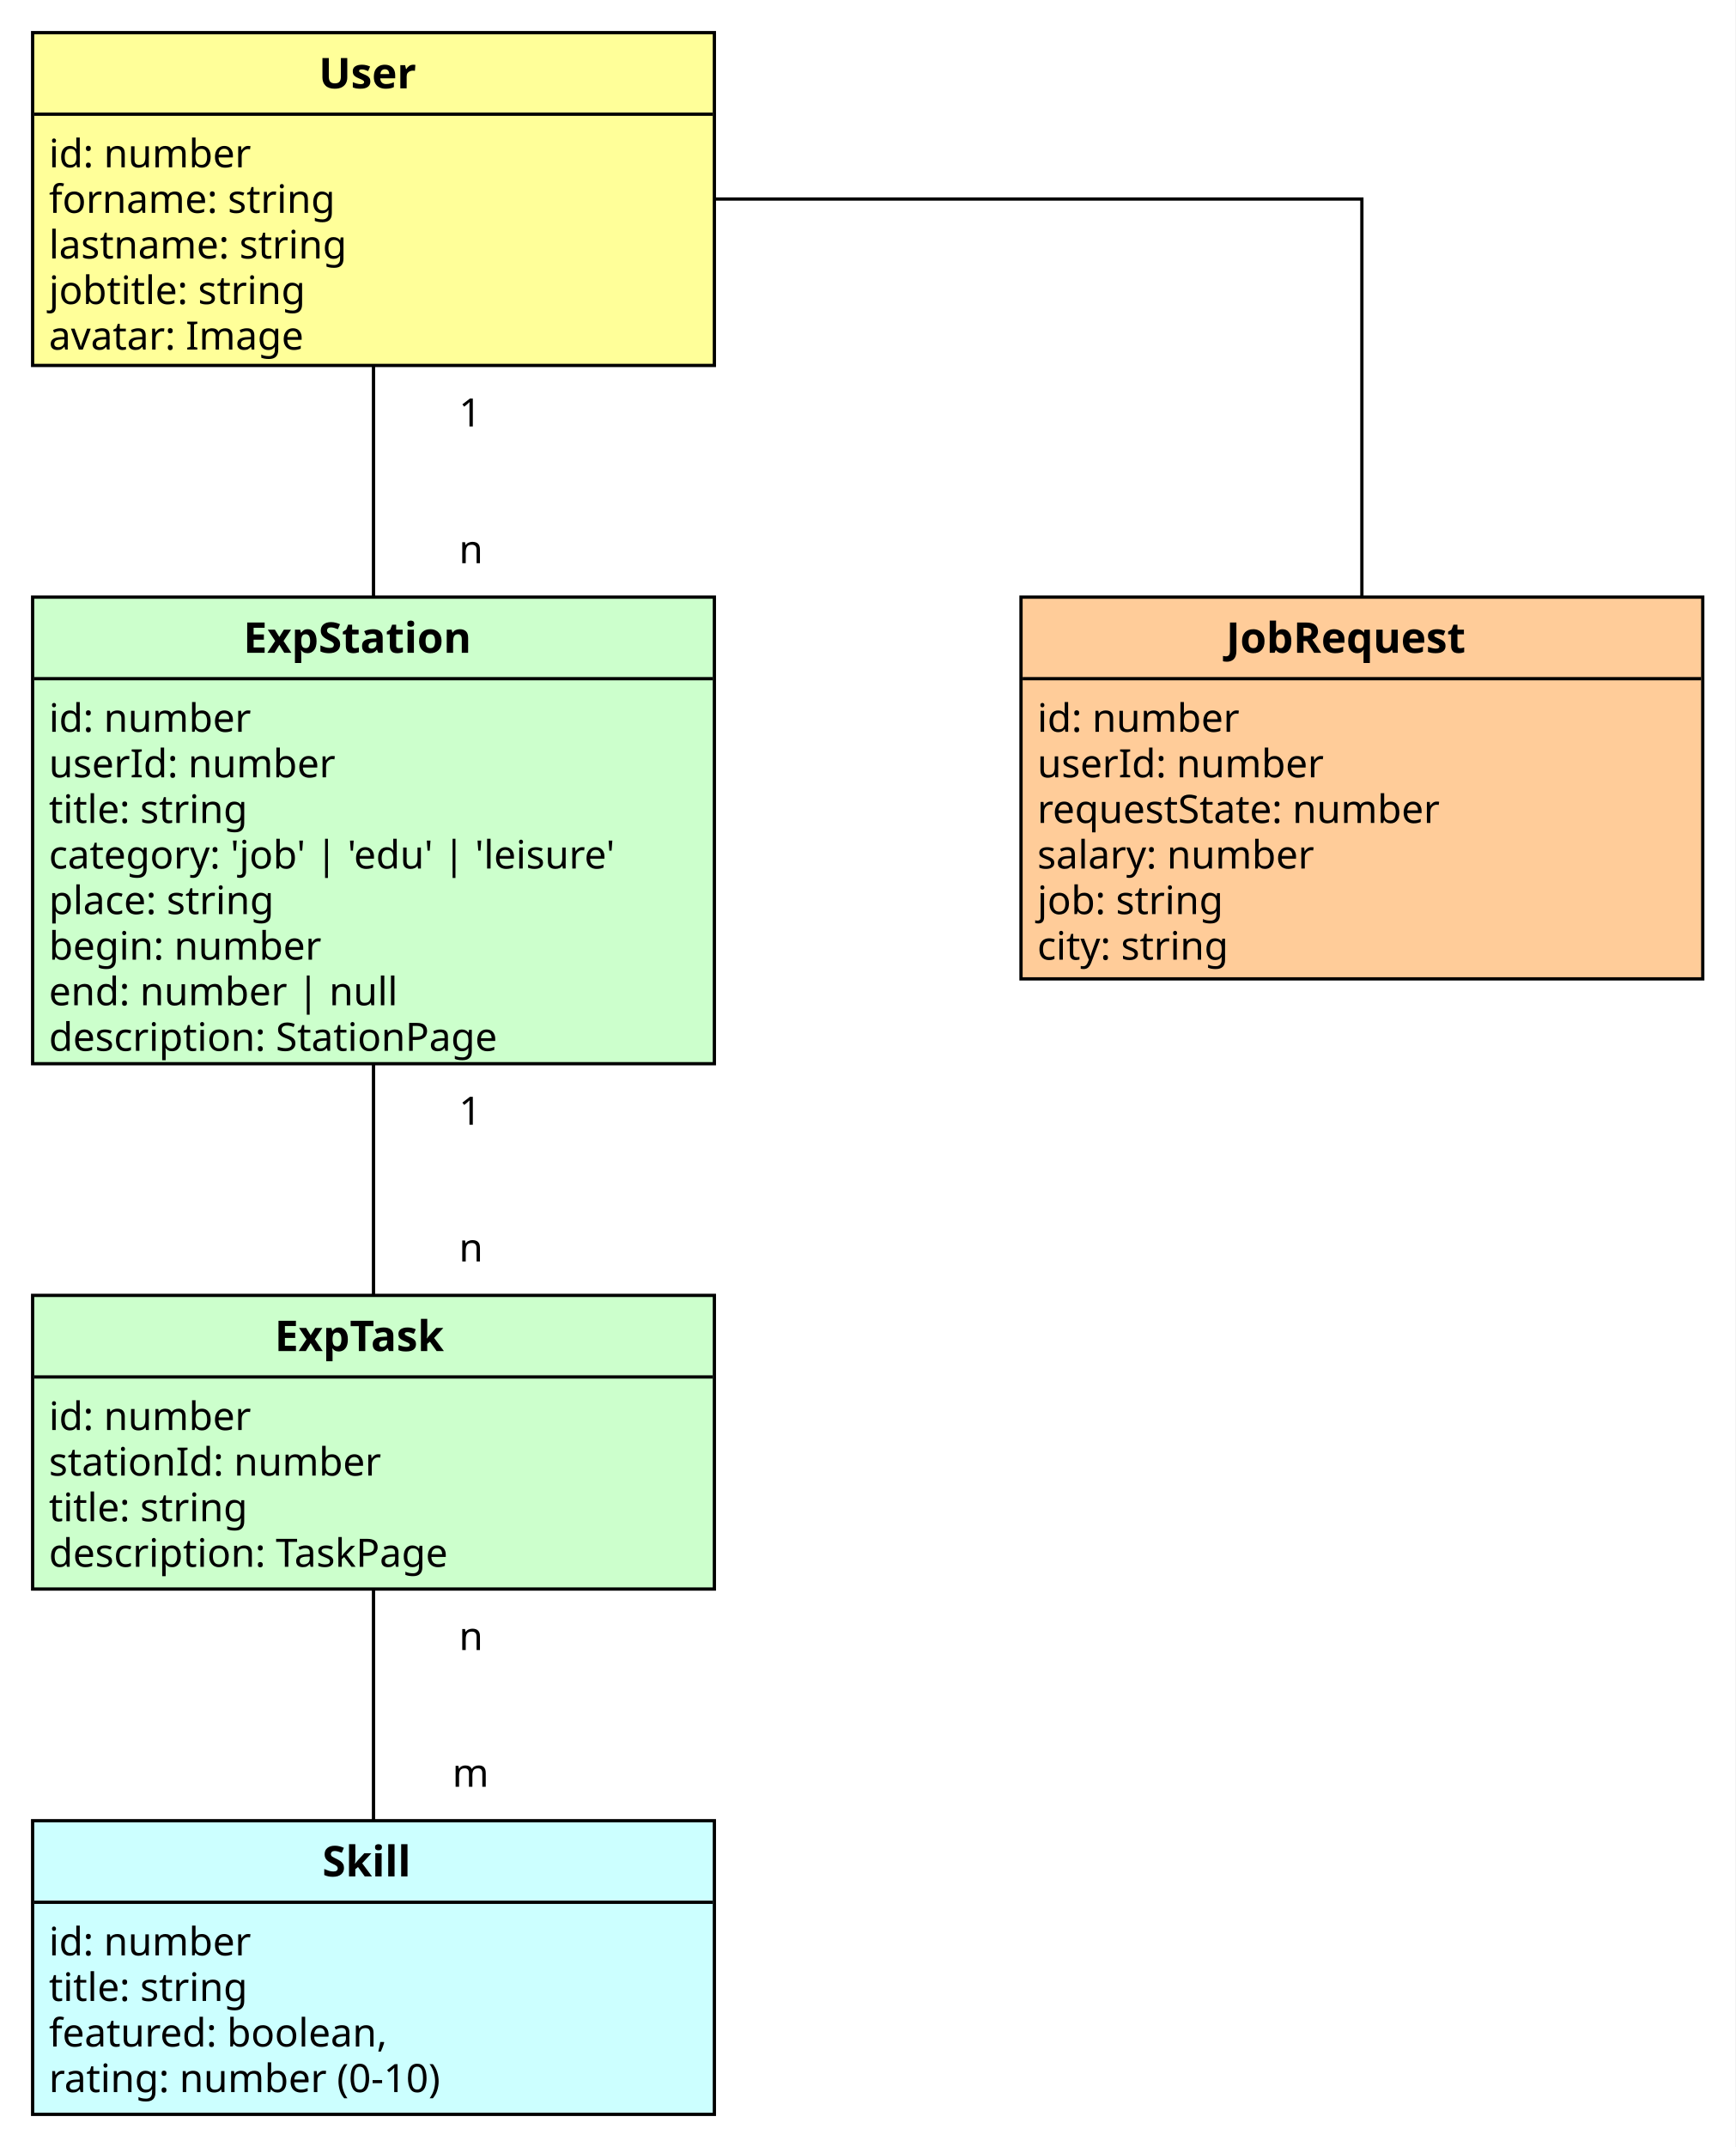
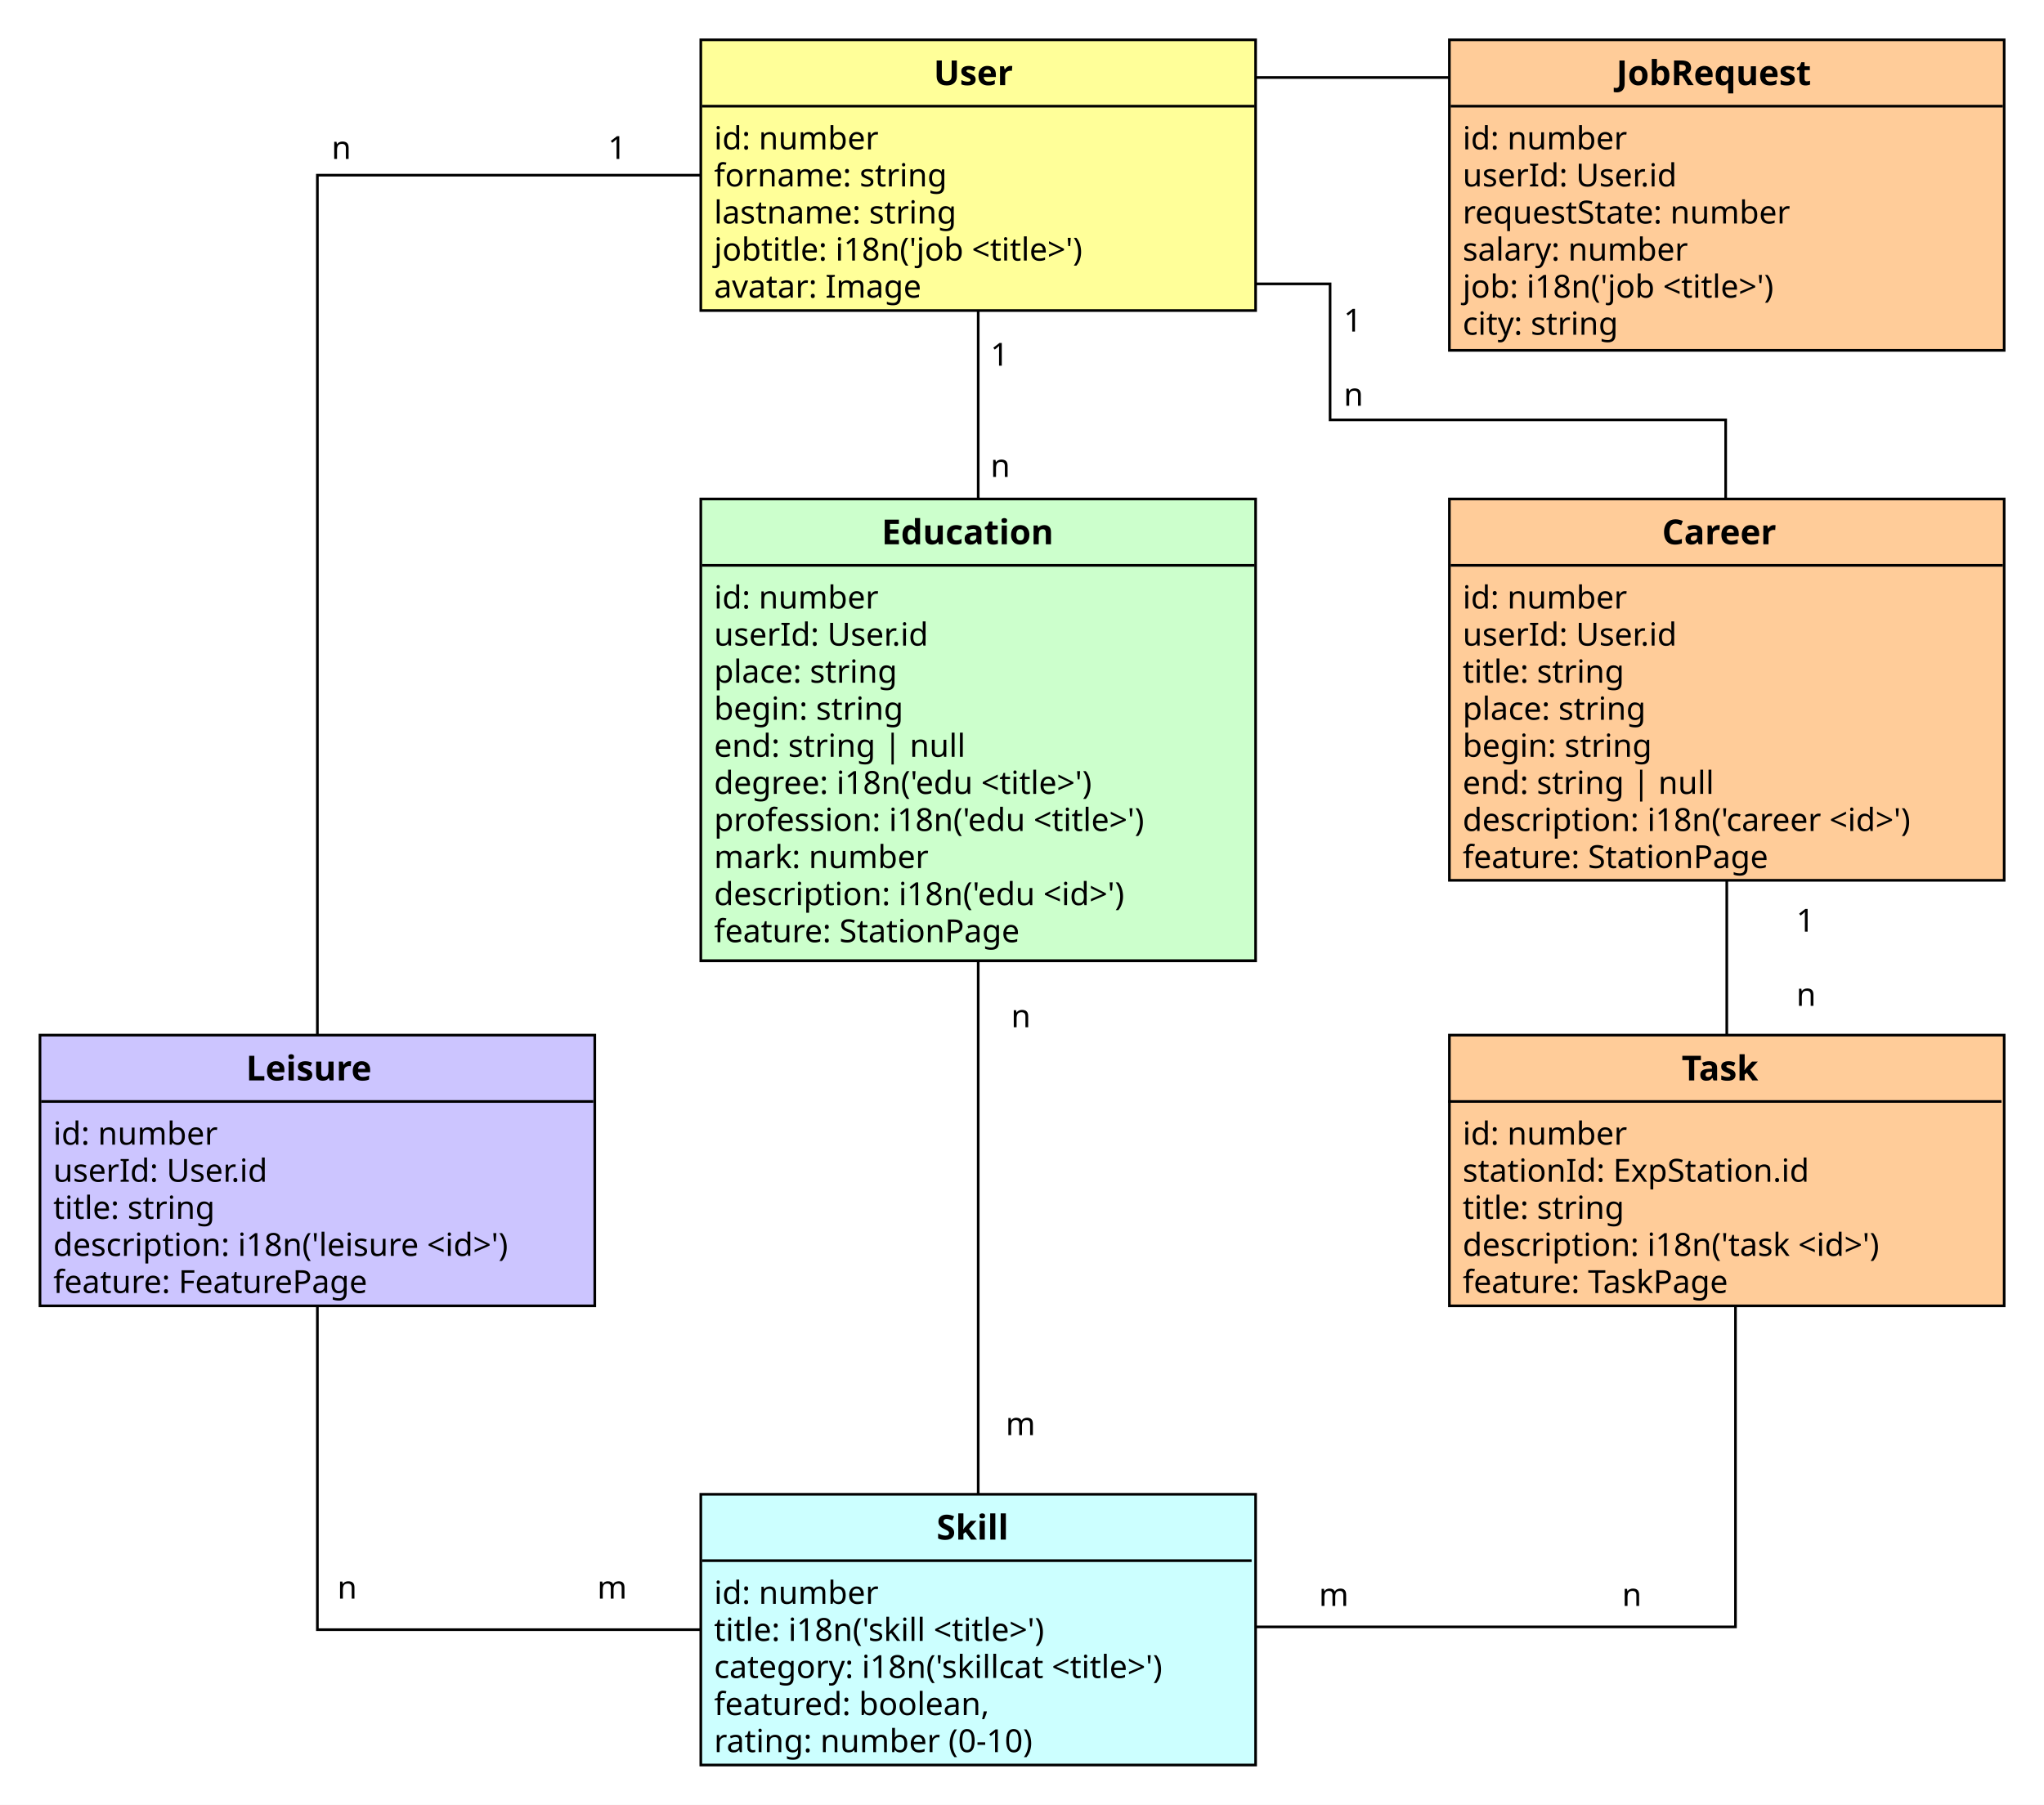
- <svg xmlns="http://www.w3.org/2000/svg" fill-opacity="1" color-rendering="auto" color-interpolation="auto" text-rendering="auto" stroke="black" stroke-linecap="square" width="798" stroke-miterlimit="10" shape-rendering="auto" stroke-opacity="1" fill="black" stroke-dasharray="none" font-weight="normal" stroke-width="1" height="987" font-family="'Dialog'" font-style="normal" stroke-linejoin="miter" font-size="12px" stroke-dashoffset="0" image-rendering="auto">
+ <svg xmlns="http://www.w3.org/2000/svg" fill-opacity="1" color-rendering="auto" color-interpolation="auto" text-rendering="auto" stroke="black" stroke-linecap="square" width="770" stroke-miterlimit="10" shape-rendering="auto" stroke-opacity="1" fill="black" stroke-dasharray="none" font-weight="normal" stroke-width="1" height="680" font-family="'Dialog'" font-style="normal" stroke-linejoin="miter" font-size="12px" stroke-dashoffset="0" image-rendering="auto">
  <defs id="genericDefs" />
  <g>
    <defs id="defs1">
      <clipPath clipPathUnits="userSpaceOnUse" id="clipPath1">
-         <path d="M0 0 L798 0 L798 987 L0 987 L0 0 Z" />
+         <path d="M0 0 L770 0 L770 680 L0 680 L0 0 Z" />
      </clipPath>
      <clipPath clipPathUnits="userSpaceOnUse" id="clipPath2">
-         <path d="M703 184 L1235 184 L1235 842 L703 842 L703 184 Z" />
+         <path d="M449 179 L1219 179 L1219 859 L449 859 L449 179 Z" />
      </clipPath>
      <clipPath clipPathUnits="userSpaceOnUse" id="clipPath3">
        <path d="M713 194 L713 296 L922 296 L922 194 Z" />
      </clipPath>
      <clipPath clipPathUnits="userSpaceOnUse" id="clipPath4">
-         <path d="M713 367 L713 510 L922 510 L922 367 Z" />
+         <path d="M995 367 L995 510 L1204 510 L1204 367 Z" />
      </clipPath>
      <clipPath clipPathUnits="userSpaceOnUse" id="clipPath5">
-         <path d="M713 581 L713 671 L922 671 L922 581 Z" />
+         <path d="M994 569 L994 671 L1203 671 L1203 569 Z" />
      </clipPath>
      <clipPath clipPathUnits="userSpaceOnUse" id="clipPath6">
-         <path d="M713 742 L713 832 L922 832 L922 742 Z" />
+         <path d="M713 742 L713 844 L921 844 L921 742 Z" />
      </clipPath>
      <clipPath clipPathUnits="userSpaceOnUse" id="clipPath7">
-         <path d="M1016 367 L1016 484 L1225 484 L1225 367 Z" />
+         <path d="M995 194 L995 311 L1204 311 L1204 194 Z" />
+       </clipPath>
+       <clipPath clipPathUnits="userSpaceOnUse" id="clipPath8">
+         <path d="M464 569 L464 671 L673 671 L673 569 Z" />
+       </clipPath>
+       <clipPath clipPathUnits="userSpaceOnUse" id="clipPath9">
+         <path d="M713 367 L713 541 L922 541 L922 367 Z" />
      </clipPath>
    </defs>
-     <g fill="white" text-rendering="geometricPrecision" shape-rendering="geometricPrecision" transform="scale(1.5,1.5) translate(-703,-184)" stroke="white">
-       <rect x="703" width="532" height="658" y="184" clip-path="url(#clipPath2)" stroke="none" />
+     <g fill="white" text-rendering="geometricPrecision" shape-rendering="geometricPrecision" transform="translate(-449,-179)" stroke="white">
+       <rect x="449" width="770" height="680" y="179" clip-path="url(#clipPath2)" stroke="none" />
    </g>
-     <g fill="rgb(255,255,153)" text-rendering="geometricPrecision" shape-rendering="geometricPrecision" transform="matrix(1.5,0,0,1.5,-1054.5,-276)" stroke="rgb(255,255,153)">
+     <g fill="rgb(255,255,153)" text-rendering="geometricPrecision" shape-rendering="geometricPrecision" transform="matrix(1,0,0,1,-449,-179)" stroke="rgb(255,255,153)">
      <rect x="713" width="209" height="102" y="194" clip-path="url(#clipPath2)" stroke="none" />
    </g>
-     <g text-rendering="geometricPrecision" stroke-miterlimit="1.45" shape-rendering="geometricPrecision" transform="matrix(1.5,0,0,1.5,-1054.5,-276)" stroke-linecap="butt">
+     <g text-rendering="geometricPrecision" stroke-miterlimit="1.45" shape-rendering="geometricPrecision" transform="matrix(1,0,0,1,-449,-179)" stroke-linecap="butt">
      <rect fill="none" x="713" width="209" height="102" y="194" clip-path="url(#clipPath2)" />
      <text x="800.739" font-size="13px" y="211.067" clip-path="url(#clipPath3)" font-family="sans-serif" stroke="none" font-weight="bold" xml:space="preserve">User</text>
      <line stroke-linecap="square" clip-path="url(#clipPath3)" fill="none" x1="714" x2="921" y1="219" y2="219" stroke-miterlimit="10" />
      <text x="718" xml:space="preserve" y="235.272" clip-path="url(#clipPath3)" font-family="sans-serif" stroke="none">id: number</text>
      <text x="718" xml:space="preserve" y="249.24" clip-path="url(#clipPath3)" font-family="sans-serif" stroke="none">forname: string</text>
      <text x="718" xml:space="preserve" y="263.209" clip-path="url(#clipPath3)" font-family="sans-serif" stroke="none">lastname: string</text>
-       <text x="718" xml:space="preserve" y="277.178" clip-path="url(#clipPath3)" font-family="sans-serif" stroke="none">jobtitle: string</text>
+       <text x="718" xml:space="preserve" y="277.178" clip-path="url(#clipPath3)" font-family="sans-serif" stroke="none">jobtitle: i18n('job &lt;title&gt;')</text>
      <text x="718" xml:space="preserve" y="291.147" clip-path="url(#clipPath3)" font-family="sans-serif" stroke="none">avatar: Image</text>
      <line stroke-linecap="square" clip-path="url(#clipPath3)" fill="none" x1="714" x2="921" y1="298" y2="298" stroke-miterlimit="10" />
    </g>
-     <g fill="rgb(204,255,204)" text-rendering="geometricPrecision" shape-rendering="geometricPrecision" transform="matrix(1.5,0,0,1.5,-1054.5,-276)" stroke="rgb(204,255,204)">
-       <rect x="713" width="209" height="143" y="367" clip-path="url(#clipPath2)" stroke="none" />
+     <g fill="rgb(255,204,153)" text-rendering="geometricPrecision" shape-rendering="geometricPrecision" transform="matrix(1,0,0,1,-449,-179)" stroke="rgb(255,204,153)">
+       <rect x="995" width="209" height="143.674" y="367" clip-path="url(#clipPath2)" stroke="none" />
    </g>
-     <g text-rendering="geometricPrecision" stroke-miterlimit="1.45" shape-rendering="geometricPrecision" transform="matrix(1.5,0,0,1.5,-1054.5,-276)" stroke-linecap="butt">
-       <rect fill="none" x="713" width="209" height="143" y="367" clip-path="url(#clipPath2)" />
-       <text x="777.611" font-size="13px" y="384.067" clip-path="url(#clipPath4)" font-family="sans-serif" stroke="none" font-weight="bold" xml:space="preserve">ExpStation</text>
-       <line stroke-linecap="square" clip-path="url(#clipPath4)" fill="none" x1="714" x2="921" y1="392" y2="392" stroke-miterlimit="10" />
-       <text x="718" xml:space="preserve" y="408.272" clip-path="url(#clipPath4)" font-family="sans-serif" stroke="none">id: number</text>
-       <text x="718" xml:space="preserve" y="422.24" clip-path="url(#clipPath4)" font-family="sans-serif" stroke="none">userId: number</text>
-       <text x="718" xml:space="preserve" y="436.209" clip-path="url(#clipPath4)" font-family="sans-serif" stroke="none">title: string</text>
-       <text x="718" xml:space="preserve" y="450.178" clip-path="url(#clipPath4)" font-family="sans-serif" stroke="none">category: 'job' | 'edu' | 'leisure'</text>
-       <text x="718" xml:space="preserve" y="464.147" clip-path="url(#clipPath4)" font-family="sans-serif" stroke="none">place: string</text>
-       <text x="718" xml:space="preserve" y="478.115" clip-path="url(#clipPath4)" font-family="sans-serif" stroke="none">begin: number</text>
-       <text x="718" xml:space="preserve" y="492.084" clip-path="url(#clipPath4)" font-family="sans-serif" stroke="none">end: number | null</text>
-       <text x="718" xml:space="preserve" y="506.053" clip-path="url(#clipPath4)" font-family="sans-serif" stroke="none">description: StationPage</text>
-       <line stroke-linecap="square" clip-path="url(#clipPath4)" fill="none" x1="714" x2="921" y1="513" y2="513" stroke-miterlimit="10" />
+     <g text-rendering="geometricPrecision" stroke-miterlimit="1.45" shape-rendering="geometricPrecision" transform="matrix(1,0,0,1,-449,-179)" stroke-linecap="butt">
+       <rect fill="none" x="995" width="209" height="143.674" y="367" clip-path="url(#clipPath2)" />
+       <text x="1075.116" font-size="13px" y="384.067" clip-path="url(#clipPath4)" font-family="sans-serif" stroke="none" font-weight="bold" xml:space="preserve">Career</text>
+       <line stroke-linecap="square" clip-path="url(#clipPath4)" fill="none" x1="996" x2="1203" y1="392" y2="392" stroke-miterlimit="10" />
+       <text x="1000" xml:space="preserve" y="408.272" clip-path="url(#clipPath4)" font-family="sans-serif" stroke="none">id: number</text>
+       <text x="1000" xml:space="preserve" y="422.24" clip-path="url(#clipPath4)" font-family="sans-serif" stroke="none">userId: User.id</text>
+       <text x="1000" xml:space="preserve" y="436.209" clip-path="url(#clipPath4)" font-family="sans-serif" stroke="none">title: string</text>
+       <text x="1000" xml:space="preserve" y="450.178" clip-path="url(#clipPath4)" font-family="sans-serif" stroke="none">place: string</text>
+       <text x="1000" xml:space="preserve" y="464.147" clip-path="url(#clipPath4)" font-family="sans-serif" stroke="none">begin: string</text>
+       <text x="1000" xml:space="preserve" y="478.115" clip-path="url(#clipPath4)" font-family="sans-serif" stroke="none">end: string | null</text>
+       <text x="1000" xml:space="preserve" y="492.084" clip-path="url(#clipPath4)" font-family="sans-serif" stroke="none">description: i18n('career &lt;id&gt;')</text>
+       <text x="1000" xml:space="preserve" y="506.053" clip-path="url(#clipPath4)" font-family="sans-serif" stroke="none">feature: StationPage</text>
+       <line stroke-linecap="square" clip-path="url(#clipPath4)" fill="none" x1="996" x2="1203" y1="513" y2="513" stroke-miterlimit="10" />
    </g>
-     <g fill="rgb(204,255,204)" text-rendering="geometricPrecision" shape-rendering="geometricPrecision" transform="matrix(1.5,0,0,1.5,-1054.5,-276)" stroke="rgb(204,255,204)">
-       <rect x="713" width="209" height="90" y="581" clip-path="url(#clipPath2)" stroke="none" />
+     <g fill="rgb(255,204,153)" text-rendering="geometricPrecision" shape-rendering="geometricPrecision" transform="matrix(1,0,0,1,-449,-179)" stroke="rgb(255,204,153)">
+       <rect x="995" width="209" height="102" y="569" clip-path="url(#clipPath2)" stroke="none" />
    </g>
-     <g text-rendering="geometricPrecision" stroke-miterlimit="1.45" shape-rendering="geometricPrecision" transform="matrix(1.5,0,0,1.5,-1054.5,-276)" stroke-linecap="butt">
-       <rect fill="none" x="713" width="209" height="90" y="581" clip-path="url(#clipPath2)" />
-       <text x="787.203" font-size="13px" y="598.067" clip-path="url(#clipPath5)" font-family="sans-serif" stroke="none" font-weight="bold" xml:space="preserve">ExpTask</text>
-       <line stroke-linecap="square" clip-path="url(#clipPath5)" fill="none" x1="714" x2="921" y1="606" y2="606" stroke-miterlimit="10" />
-       <text x="718" xml:space="preserve" y="622.271" clip-path="url(#clipPath5)" font-family="sans-serif" stroke="none">id: number</text>
-       <text x="718" xml:space="preserve" y="636.24" clip-path="url(#clipPath5)" font-family="sans-serif" stroke="none">stationId: number</text>
-       <text x="718" xml:space="preserve" y="650.209" clip-path="url(#clipPath5)" font-family="sans-serif" stroke="none">title: string</text>
-       <text x="718" xml:space="preserve" y="664.178" clip-path="url(#clipPath5)" font-family="sans-serif" stroke="none">description: TaskPage</text>
-       <line stroke-linecap="square" clip-path="url(#clipPath5)" fill="none" x1="714" x2="921" y1="672" y2="672" stroke-miterlimit="10" />
+     <g text-rendering="geometricPrecision" stroke-miterlimit="1.45" shape-rendering="geometricPrecision" transform="matrix(1,0,0,1,-449,-179)" stroke-linecap="butt">
+       <rect fill="none" x="995" width="209" height="102" y="569" clip-path="url(#clipPath2)" />
+       <text x="1082.488" font-size="13px" y="586.067" clip-path="url(#clipPath5)" font-family="sans-serif" stroke="none" font-weight="bold" xml:space="preserve">Task</text>
+       <line stroke-linecap="square" clip-path="url(#clipPath5)" fill="none" x1="995" x2="1203" y1="594" y2="594" stroke-miterlimit="10" />
+       <text x="1000" xml:space="preserve" y="610.271" clip-path="url(#clipPath5)" font-family="sans-serif" stroke="none">id: number</text>
+       <text x="1000" xml:space="preserve" y="624.24" clip-path="url(#clipPath5)" font-family="sans-serif" stroke="none">stationId: ExpStation.id</text>
+       <text x="1000" xml:space="preserve" y="638.209" clip-path="url(#clipPath5)" font-family="sans-serif" stroke="none">title: string</text>
+       <text x="1000" xml:space="preserve" y="652.178" clip-path="url(#clipPath5)" font-family="sans-serif" stroke="none">description: i18n('task &lt;id&gt;')</text>
+       <text x="1000" xml:space="preserve" y="666.146" clip-path="url(#clipPath5)" font-family="sans-serif" stroke="none">feature: TaskPage</text>
+       <line stroke-linecap="square" clip-path="url(#clipPath5)" fill="none" x1="995" x2="1203" y1="673" y2="673" stroke-miterlimit="10" />
    </g>
-     <g fill="rgb(204,255,255)" text-rendering="geometricPrecision" shape-rendering="geometricPrecision" transform="matrix(1.5,0,0,1.5,-1054.5,-276)" stroke="rgb(204,255,255)">
-       <rect x="713" width="209" height="90" y="742" clip-path="url(#clipPath2)" stroke="none" />
+     <g fill="rgb(204,255,255)" text-rendering="geometricPrecision" shape-rendering="geometricPrecision" transform="matrix(1,0,0,1,-449,-179)" stroke="rgb(204,255,255)">
+       <rect x="713" width="209" height="102" y="742" clip-path="url(#clipPath2)" stroke="none" />
    </g>
-     <g text-rendering="geometricPrecision" stroke-miterlimit="1.45" shape-rendering="geometricPrecision" transform="matrix(1.5,0,0,1.5,-1054.5,-276)" stroke-linecap="butt">
-       <rect fill="none" x="713" width="209" height="90" y="742" clip-path="url(#clipPath2)" />
+     <g text-rendering="geometricPrecision" stroke-miterlimit="1.45" shape-rendering="geometricPrecision" transform="matrix(1,0,0,1,-449,-179)" stroke-linecap="butt">
+       <rect fill="none" x="713" width="209" height="102" y="742" clip-path="url(#clipPath2)" />
      <text x="801.812" font-size="13px" y="759.067" clip-path="url(#clipPath6)" font-family="sans-serif" stroke="none" font-weight="bold" xml:space="preserve">Skill</text>
-       <line stroke-linecap="square" clip-path="url(#clipPath6)" fill="none" x1="714" x2="921" y1="767" y2="767" stroke-miterlimit="10" />
+       <line stroke-linecap="square" clip-path="url(#clipPath6)" fill="none" x1="714" x2="920" y1="767" y2="767" stroke-miterlimit="10" />
      <text x="718" xml:space="preserve" y="783.271" clip-path="url(#clipPath6)" font-family="sans-serif" stroke="none">id: number</text>
-       <text x="718" xml:space="preserve" y="797.24" clip-path="url(#clipPath6)" font-family="sans-serif" stroke="none">title: string</text>
-       <text x="718" xml:space="preserve" y="811.209" clip-path="url(#clipPath6)" font-family="sans-serif" stroke="none">featured: boolean,</text>
-       <text x="718" xml:space="preserve" y="825.178" clip-path="url(#clipPath6)" font-family="sans-serif" stroke="none">rating: number (0-10)</text>
-       <line stroke-linecap="square" clip-path="url(#clipPath6)" fill="none" x1="714" x2="921" y1="833" y2="833" stroke-miterlimit="10" />
+       <text x="718" xml:space="preserve" y="797.24" clip-path="url(#clipPath6)" font-family="sans-serif" stroke="none">title: i18n('skill &lt;title&gt;')</text>
+       <text x="718" xml:space="preserve" y="811.209" clip-path="url(#clipPath6)" font-family="sans-serif" stroke="none">category: i18n('skillcat &lt;title&gt;')</text>
+       <text x="718" xml:space="preserve" y="825.178" clip-path="url(#clipPath6)" font-family="sans-serif" stroke="none">featured: boolean,</text>
+       <text x="718" xml:space="preserve" y="839.146" clip-path="url(#clipPath6)" font-family="sans-serif" stroke="none">rating: number (0-10)</text>
+       <line stroke-linecap="square" clip-path="url(#clipPath6)" fill="none" x1="714" x2="920" y1="846" y2="846" stroke-miterlimit="10" />
    </g>
-     <g fill="rgb(255,204,153)" text-rendering="geometricPrecision" shape-rendering="geometricPrecision" transform="matrix(1.5,0,0,1.5,-1054.5,-276)" stroke="rgb(255,204,153)">
-       <rect x="1016" width="209" height="117" y="367" clip-path="url(#clipPath2)" stroke="none" />
+     <g fill="rgb(255,204,153)" text-rendering="geometricPrecision" shape-rendering="geometricPrecision" transform="matrix(1,0,0,1,-449,-179)" stroke="rgb(255,204,153)">
+       <rect x="995" width="209" height="117" y="194" clip-path="url(#clipPath2)" stroke="none" />
    </g>
-     <g text-rendering="geometricPrecision" stroke-miterlimit="1.45" shape-rendering="geometricPrecision" transform="matrix(1.5,0,0,1.5,-1054.5,-276)" stroke-linecap="butt">
-       <rect fill="none" x="1016" width="209" height="117" y="367" clip-path="url(#clipPath2)" />
-       <text x="1078.885" font-size="13px" y="384.067" clip-path="url(#clipPath7)" font-family="sans-serif" stroke="none" font-weight="bold" xml:space="preserve">JobRequest</text>
-       <line stroke-linecap="square" clip-path="url(#clipPath7)" fill="none" x1="1017" x2="1224" y1="392" y2="392" stroke-miterlimit="10" />
-       <text x="1021" xml:space="preserve" y="408.272" clip-path="url(#clipPath7)" font-family="sans-serif" stroke="none">id: number</text>
-       <text x="1021" xml:space="preserve" y="422.24" clip-path="url(#clipPath7)" font-family="sans-serif" stroke="none">userId: number</text>
-       <text x="1021" xml:space="preserve" y="436.209" clip-path="url(#clipPath7)" font-family="sans-serif" stroke="none">requestState: number</text>
-       <text x="1021" xml:space="preserve" y="450.178" clip-path="url(#clipPath7)" font-family="sans-serif" stroke="none">salary: number</text>
-       <text x="1021" xml:space="preserve" y="464.147" clip-path="url(#clipPath7)" font-family="sans-serif" stroke="none">job: string</text>
-       <text x="1021" xml:space="preserve" y="478.115" clip-path="url(#clipPath7)" font-family="sans-serif" stroke="none">city: string</text>
-       <line stroke-linecap="square" clip-path="url(#clipPath7)" fill="none" x1="1017" x2="1224" y1="485" y2="485" stroke-miterlimit="10" />
-       <path fill="none" d="M817.5 367.024 L817.5 295.972" clip-path="url(#clipPath2)" />
-       <text x="843.683" xml:space="preserve" y="314.701" clip-path="url(#clipPath2)" font-family="sans-serif" stroke="none">1</text>
-       <text x="845.593" xml:space="preserve" y="328.67" clip-path="url(#clipPath2)" font-family="sans-serif" stroke="none"> </text>
-       <text x="845.593" xml:space="preserve" y="342.639" clip-path="url(#clipPath2)" font-family="sans-serif" stroke="none"> </text>
-       <text x="843.697" xml:space="preserve" y="356.607" clip-path="url(#clipPath2)" font-family="sans-serif" stroke="none">n</text>
-       <path fill="none" d="M817.5 581.002 L817.5 509.994" clip-path="url(#clipPath2)" />
-       <text x="843.683" xml:space="preserve" y="528.701" clip-path="url(#clipPath2)" font-family="sans-serif" stroke="none">1</text>
-       <text x="845.593" xml:space="preserve" y="542.67" clip-path="url(#clipPath2)" font-family="sans-serif" stroke="none"> </text>
-       <text x="845.593" xml:space="preserve" y="556.639" clip-path="url(#clipPath2)" font-family="sans-serif" stroke="none"> </text>
-       <text x="843.697" xml:space="preserve" y="570.607" clip-path="url(#clipPath2)" font-family="sans-serif" stroke="none">n</text>
-       <path fill="none" d="M817.5 671.006 L817.5 742.001" clip-path="url(#clipPath2)" />
-       <text x="843.697" xml:space="preserve" y="689.701" clip-path="url(#clipPath2)" font-family="sans-serif" stroke="none">n</text>
-       <text x="845.593" xml:space="preserve" y="703.67" clip-path="url(#clipPath2)" font-family="sans-serif" stroke="none"> </text>
-       <text x="845.593" xml:space="preserve" y="717.639" clip-path="url(#clipPath2)" font-family="sans-serif" stroke="none"> </text>
-       <text x="841.655" xml:space="preserve" y="731.607" clip-path="url(#clipPath2)" font-family="sans-serif" stroke="none">m</text>
-       <path fill="none" d="M921.989 245 L1120.5 245 L1120.5 367.023" clip-path="url(#clipPath2)" />
+     <g text-rendering="geometricPrecision" stroke-miterlimit="1.45" shape-rendering="geometricPrecision" transform="matrix(1,0,0,1,-449,-179)" stroke-linecap="butt">
+       <rect fill="none" x="995" width="209" height="117" y="194" clip-path="url(#clipPath2)" />
+       <text x="1057.885" font-size="13px" y="211.067" clip-path="url(#clipPath7)" font-family="sans-serif" stroke="none" font-weight="bold" xml:space="preserve">JobRequest</text>
+       <line stroke-linecap="square" clip-path="url(#clipPath7)" fill="none" x1="996" x2="1203" y1="219" y2="219" stroke-miterlimit="10" />
+       <text x="1000" xml:space="preserve" y="235.272" clip-path="url(#clipPath7)" font-family="sans-serif" stroke="none">id: number</text>
+       <text x="1000" xml:space="preserve" y="249.24" clip-path="url(#clipPath7)" font-family="sans-serif" stroke="none">userId: User.id</text>
+       <text x="1000" xml:space="preserve" y="263.209" clip-path="url(#clipPath7)" font-family="sans-serif" stroke="none">requestState: number</text>
+       <text x="1000" xml:space="preserve" y="277.178" clip-path="url(#clipPath7)" font-family="sans-serif" stroke="none">salary: number</text>
+       <text x="1000" xml:space="preserve" y="291.147" clip-path="url(#clipPath7)" font-family="sans-serif" stroke="none">job: i18n('job &lt;title&gt;')</text>
+       <text x="1000" xml:space="preserve" y="305.115" clip-path="url(#clipPath7)" font-family="sans-serif" stroke="none">city: string</text>
+       <line stroke-linecap="square" clip-path="url(#clipPath7)" fill="none" x1="996" x2="1203" y1="312" y2="312" stroke-miterlimit="10" />
+     </g>
+     <g fill="rgb(204,197,255)" text-rendering="geometricPrecision" shape-rendering="geometricPrecision" transform="matrix(1,0,0,1,-449,-179)" stroke="rgb(204,197,255)">
+       <rect x="464.062" width="209" height="102" y="569" clip-path="url(#clipPath2)" stroke="none" />
+     </g>
+     <g text-rendering="geometricPrecision" stroke-miterlimit="1.45" shape-rendering="geometricPrecision" transform="matrix(1,0,0,1,-449,-179)" stroke-linecap="butt">
+       <rect fill="none" x="464.062" width="209" height="102" y="569" clip-path="url(#clipPath2)" />
+       <text x="541.673" font-size="13px" y="586.067" clip-path="url(#clipPath8)" font-family="sans-serif" stroke="none" font-weight="bold" xml:space="preserve">Leisure</text>
+       <line stroke-linecap="square" clip-path="url(#clipPath8)" fill="none" x1="465" x2="672" y1="594" y2="594" stroke-miterlimit="10" />
+       <text x="469.062" xml:space="preserve" y="610.271" clip-path="url(#clipPath8)" font-family="sans-serif" stroke="none">id: number</text>
+       <text x="469.062" xml:space="preserve" y="624.24" clip-path="url(#clipPath8)" font-family="sans-serif" stroke="none">userId: User.id</text>
+       <text x="469.062" xml:space="preserve" y="638.209" clip-path="url(#clipPath8)" font-family="sans-serif" stroke="none">title: string</text>
+       <text x="469.062" xml:space="preserve" y="652.178" clip-path="url(#clipPath8)" font-family="sans-serif" stroke="none">description: i18n('leisure &lt;id&gt;')</text>
+       <text x="469.062" xml:space="preserve" y="666.146" clip-path="url(#clipPath8)" font-family="sans-serif" stroke="none">feature: FeaturePage</text>
+       <line stroke-linecap="square" clip-path="url(#clipPath8)" fill="none" x1="465" x2="672" y1="673" y2="673" stroke-miterlimit="10" />
+     </g>
+     <g fill="rgb(204,255,204)" text-rendering="geometricPrecision" shape-rendering="geometricPrecision" transform="matrix(1,0,0,1,-449,-179)" stroke="rgb(204,255,204)">
+       <rect x="713" width="209" height="174.018" y="367" clip-path="url(#clipPath2)" stroke="none" />
+     </g>
+     <g text-rendering="geometricPrecision" stroke-miterlimit="1.45" shape-rendering="geometricPrecision" transform="matrix(1,0,0,1,-449,-179)" stroke-linecap="butt">
+       <rect fill="none" x="713" width="209" height="174.018" y="367" clip-path="url(#clipPath2)" />
+       <text x="781.112" font-size="13px" y="384.067" clip-path="url(#clipPath9)" font-family="sans-serif" stroke="none" font-weight="bold" xml:space="preserve">Education</text>
+       <line stroke-linecap="square" clip-path="url(#clipPath9)" fill="none" x1="714" x2="921" y1="392" y2="392" stroke-miterlimit="10" />
+       <text x="718" xml:space="preserve" y="408.272" clip-path="url(#clipPath9)" font-family="sans-serif" stroke="none">id: number</text>
+       <text x="718" xml:space="preserve" y="422.24" clip-path="url(#clipPath9)" font-family="sans-serif" stroke="none">userId: User.id</text>
+       <text x="718" xml:space="preserve" y="436.209" clip-path="url(#clipPath9)" font-family="sans-serif" stroke="none">place: string</text>
+       <text x="718" xml:space="preserve" y="450.178" clip-path="url(#clipPath9)" font-family="sans-serif" stroke="none">begin: string</text>
+       <text x="718" xml:space="preserve" y="464.147" clip-path="url(#clipPath9)" font-family="sans-serif" stroke="none">end: string | null</text>
+       <text x="718" xml:space="preserve" y="478.115" clip-path="url(#clipPath9)" font-family="sans-serif" stroke="none">degree: i18n('edu &lt;title&gt;')</text>
+       <text x="718" xml:space="preserve" y="492.084" clip-path="url(#clipPath9)" font-family="sans-serif" stroke="none">profession: i18n('edu &lt;title&gt;')</text>
+       <text x="718" xml:space="preserve" y="506.053" clip-path="url(#clipPath9)" font-family="sans-serif" stroke="none">mark: number</text>
+       <text x="718" xml:space="preserve" y="520.021" clip-path="url(#clipPath9)" font-family="sans-serif" stroke="none">description: i18n('edu &lt;id&gt;')</text>
+       <text x="718" xml:space="preserve" y="533.99" clip-path="url(#clipPath9)" font-family="sans-serif" stroke="none">feature: StationPage</text>
+       <line stroke-linecap="square" clip-path="url(#clipPath9)" fill="none" x1="714" x2="921" y1="541" y2="541" stroke-miterlimit="10" />
+       <path fill="none" d="M1099.083 366.973 L1099.083 337.202 L950.061 337.202 L950.061 285.955 L921.959 285.955" clip-path="url(#clipPath2)" />
+       <text x="955.17" xml:space="preserve" y="303.933" clip-path="url(#clipPath2)" font-family="sans-serif" stroke="none">1</text>
+       <text x="957.08" xml:space="preserve" y="317.901" clip-path="url(#clipPath2)" font-family="sans-serif" stroke="none"> </text>
+       <text x="955.185" xml:space="preserve" y="331.87" clip-path="url(#clipPath2)" font-family="sans-serif" stroke="none">n</text>
+       <path fill="none" d="M1099.5 569.004 L1099.5 510.689" clip-path="url(#clipPath2)" />
+       <text x="1125.683" xml:space="preserve" y="530.023" clip-path="url(#clipPath2)" font-family="sans-serif" stroke="none">1</text>
+       <text x="1127.593" xml:space="preserve" y="543.991" clip-path="url(#clipPath2)" font-family="sans-serif" stroke="none"> </text>
+       <text x="1125.697" xml:space="preserve" y="557.96" clip-path="url(#clipPath2)" font-family="sans-serif" stroke="none">n</text>
+       <path fill="none" d="M1102.775 670.978 L1102.775 791.956 L922.005 791.956" clip-path="url(#clipPath2)" />
+       <text x="945.846" xml:space="preserve" y="784.062" clip-path="url(#clipPath2)" font-family="sans-serif" stroke="none">m                                 n</text>
+       <path fill="none" d="M922.032 208.198 L995.031 208.198" clip-path="url(#clipPath2)" />
+       <path fill="none" d="M712.996 245 L568.562 245 L568.562 568.959" clip-path="url(#clipPath2)" />
+       <text x="573.892" xml:space="preserve" y="238.873" clip-path="url(#clipPath2)" font-family="sans-serif" stroke="none">n                               1</text>
+       <path fill="none" d="M568.562 670.979 L568.562 793 L712.996 793" clip-path="url(#clipPath2)" />
+       <text x="576.086" xml:space="preserve" y="781.309" clip-path="url(#clipPath2)" font-family="sans-serif" stroke="none">n                             m</text>
+       <path fill="none" d="M817.5 296.002 L817.5 367.02" clip-path="url(#clipPath2)" />
+       <text x="822.118" xml:space="preserve" y="316.787" clip-path="url(#clipPath2)" font-family="sans-serif" stroke="none">1</text>
+       <text x="824.028" xml:space="preserve" y="330.755" clip-path="url(#clipPath2)" font-family="sans-serif" stroke="none"> </text>
+       <text x="824.028" xml:space="preserve" y="344.724" clip-path="url(#clipPath2)" font-family="sans-serif" stroke="none"> </text>
+       <text x="822.133" xml:space="preserve" y="358.693" clip-path="url(#clipPath2)" font-family="sans-serif" stroke="none">n</text>
+       <path fill="none" d="M817.5 541.033 L817.5 741.973" clip-path="url(#clipPath2)" />
+       <text x="829.887" xml:space="preserve" y="566.044" clip-path="url(#clipPath2)" font-family="sans-serif" stroke="none">n</text>
+       <text x="831.783" xml:space="preserve" y="580.013" clip-path="url(#clipPath2)" font-family="sans-serif" stroke="none"> </text>
+       <text x="831.783" xml:space="preserve" y="593.981" clip-path="url(#clipPath2)" font-family="sans-serif" stroke="none"> </text>
+       <text x="831.783" xml:space="preserve" y="607.95" clip-path="url(#clipPath2)" font-family="sans-serif" stroke="none"> </text>
+       <text x="831.783" xml:space="preserve" y="621.919" clip-path="url(#clipPath2)" font-family="sans-serif" stroke="none"> </text>
+       <text x="831.783" xml:space="preserve" y="635.888" clip-path="url(#clipPath2)" font-family="sans-serif" stroke="none"> </text>
+       <text x="831.783" xml:space="preserve" y="649.856" clip-path="url(#clipPath2)" font-family="sans-serif" stroke="none"> </text>
+       <text x="831.783" xml:space="preserve" y="663.825" clip-path="url(#clipPath2)" font-family="sans-serif" stroke="none"> </text>
+       <text x="831.783" xml:space="preserve" y="677.794" clip-path="url(#clipPath2)" font-family="sans-serif" stroke="none"> </text>
+       <text x="831.783" xml:space="preserve" y="691.763" clip-path="url(#clipPath2)" font-family="sans-serif" stroke="none"> </text>
+       <text x="831.783" xml:space="preserve" y="705.731" clip-path="url(#clipPath2)" font-family="sans-serif" stroke="none"> </text>
+       <text x="827.845" xml:space="preserve" y="719.7" clip-path="url(#clipPath2)" font-family="sans-serif" stroke="none">m</text>
    </g>
  </g>
</svg>
